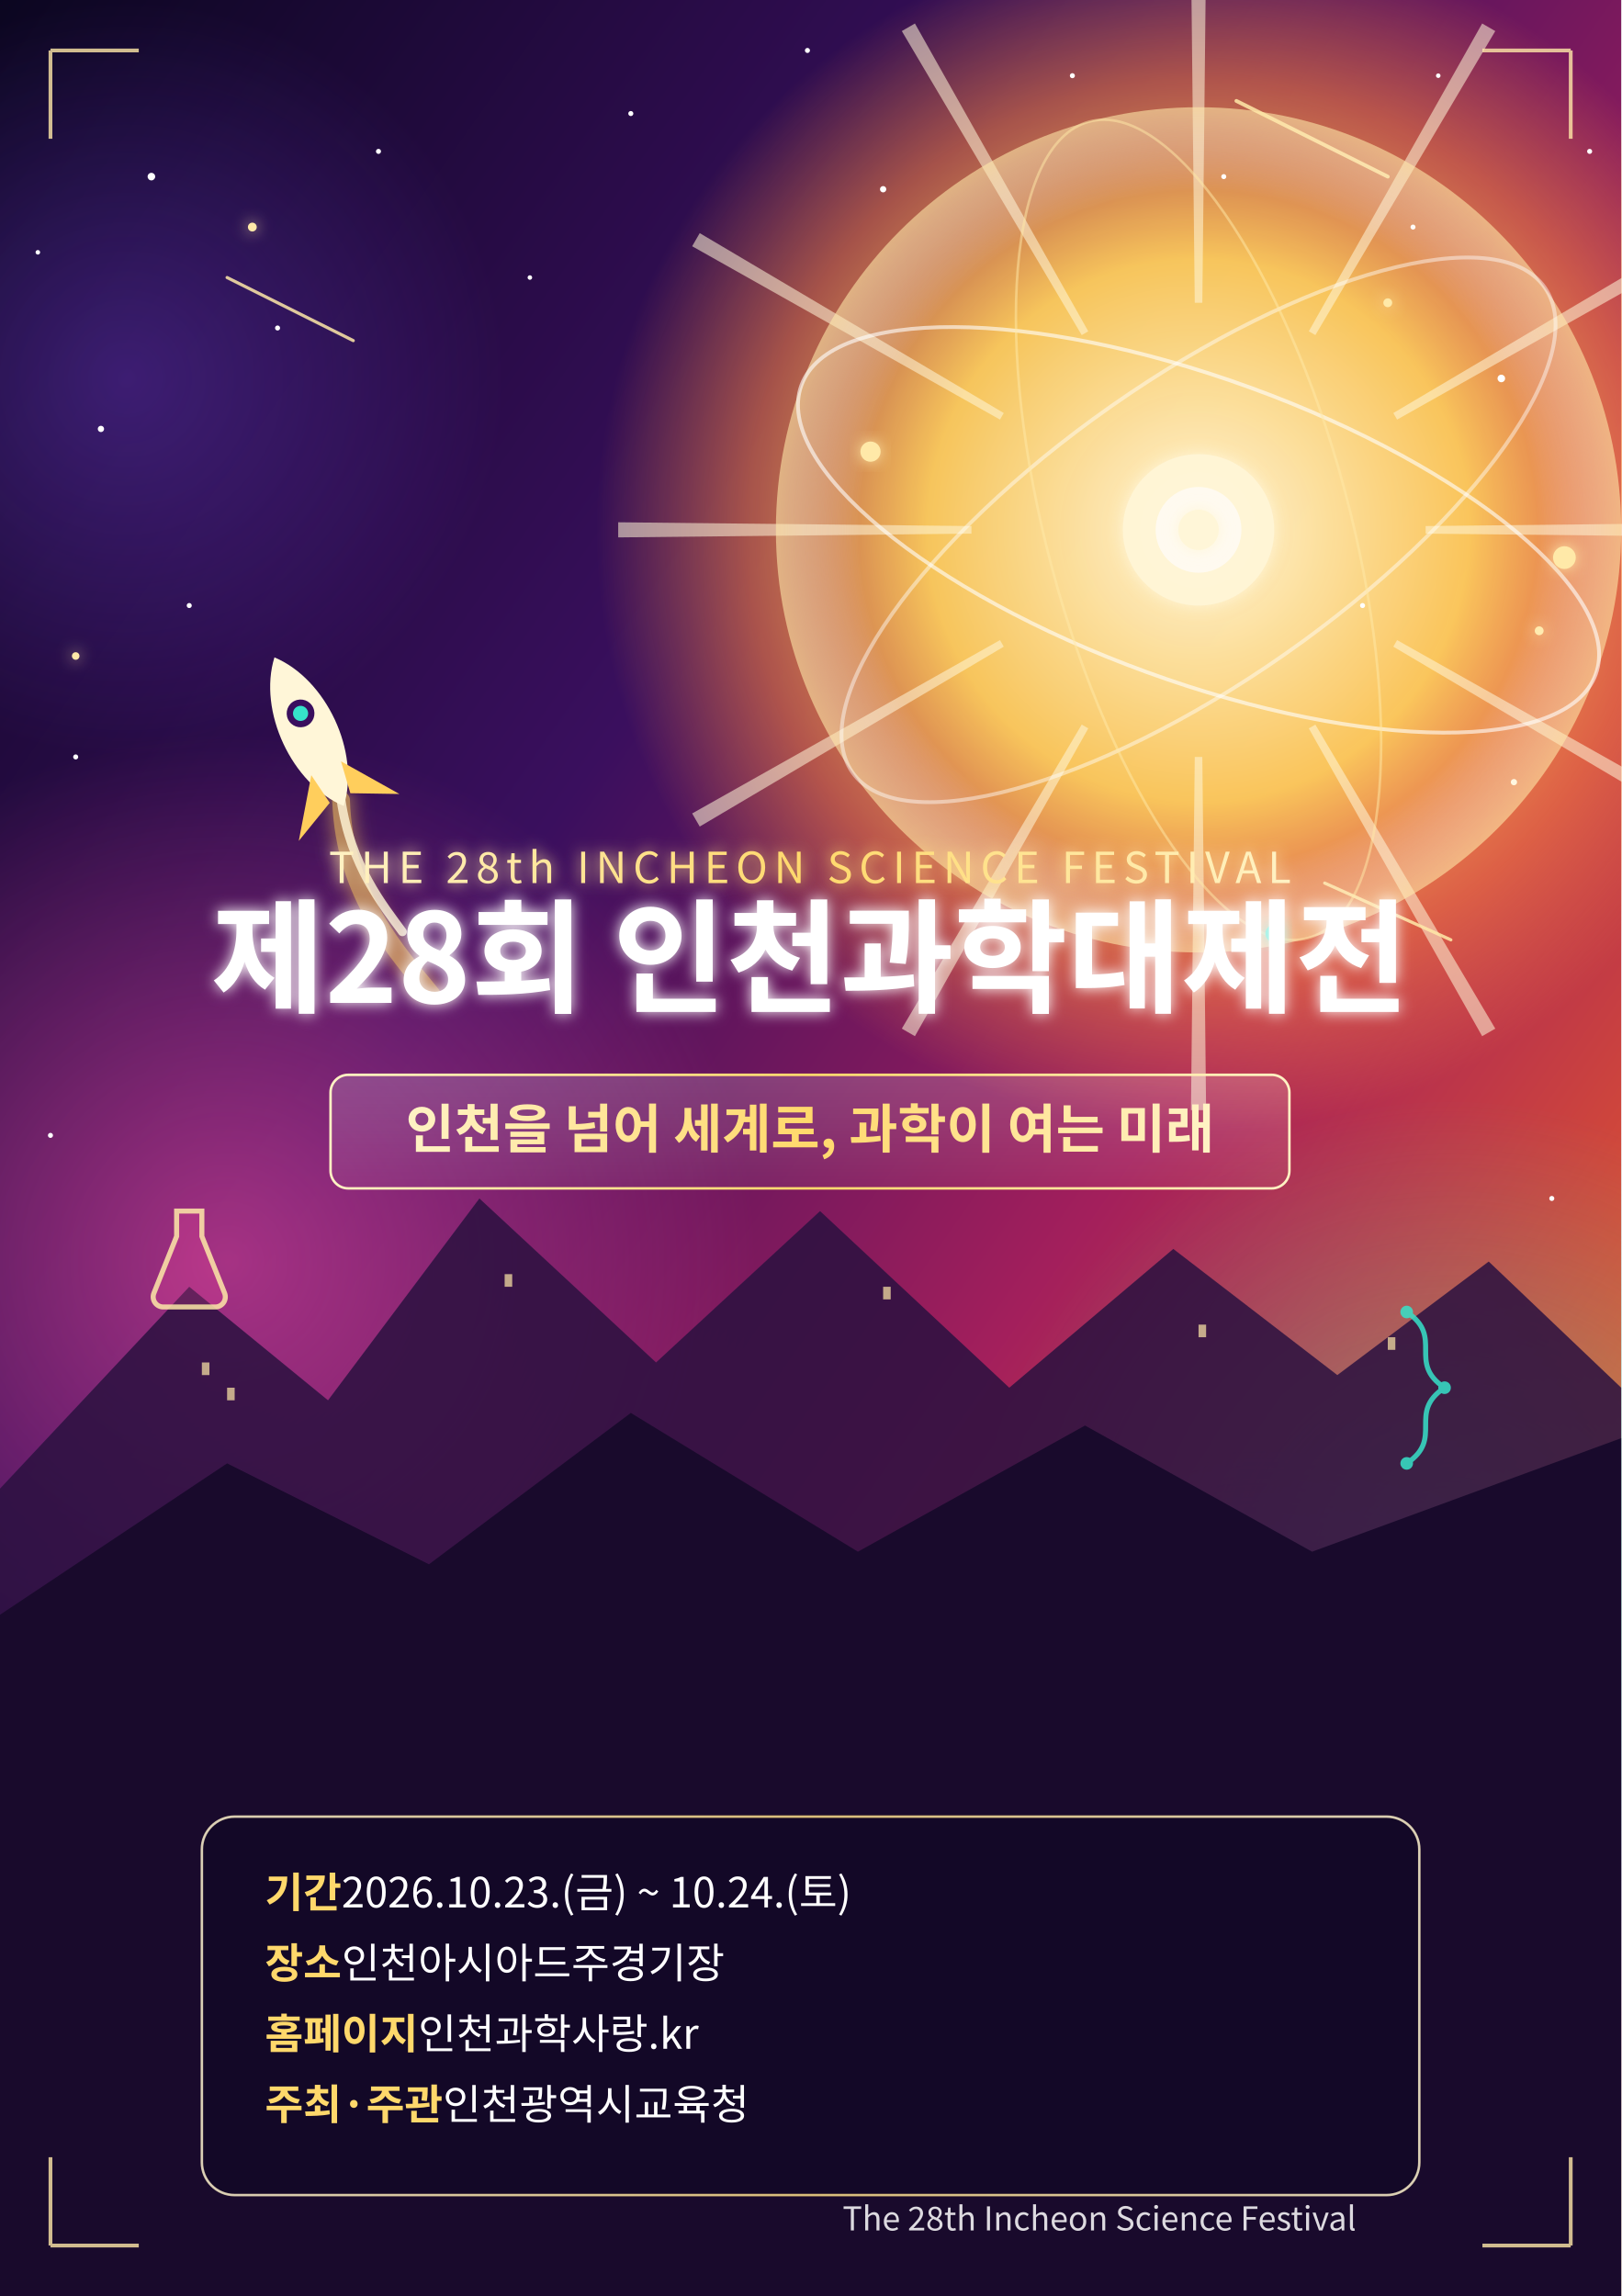
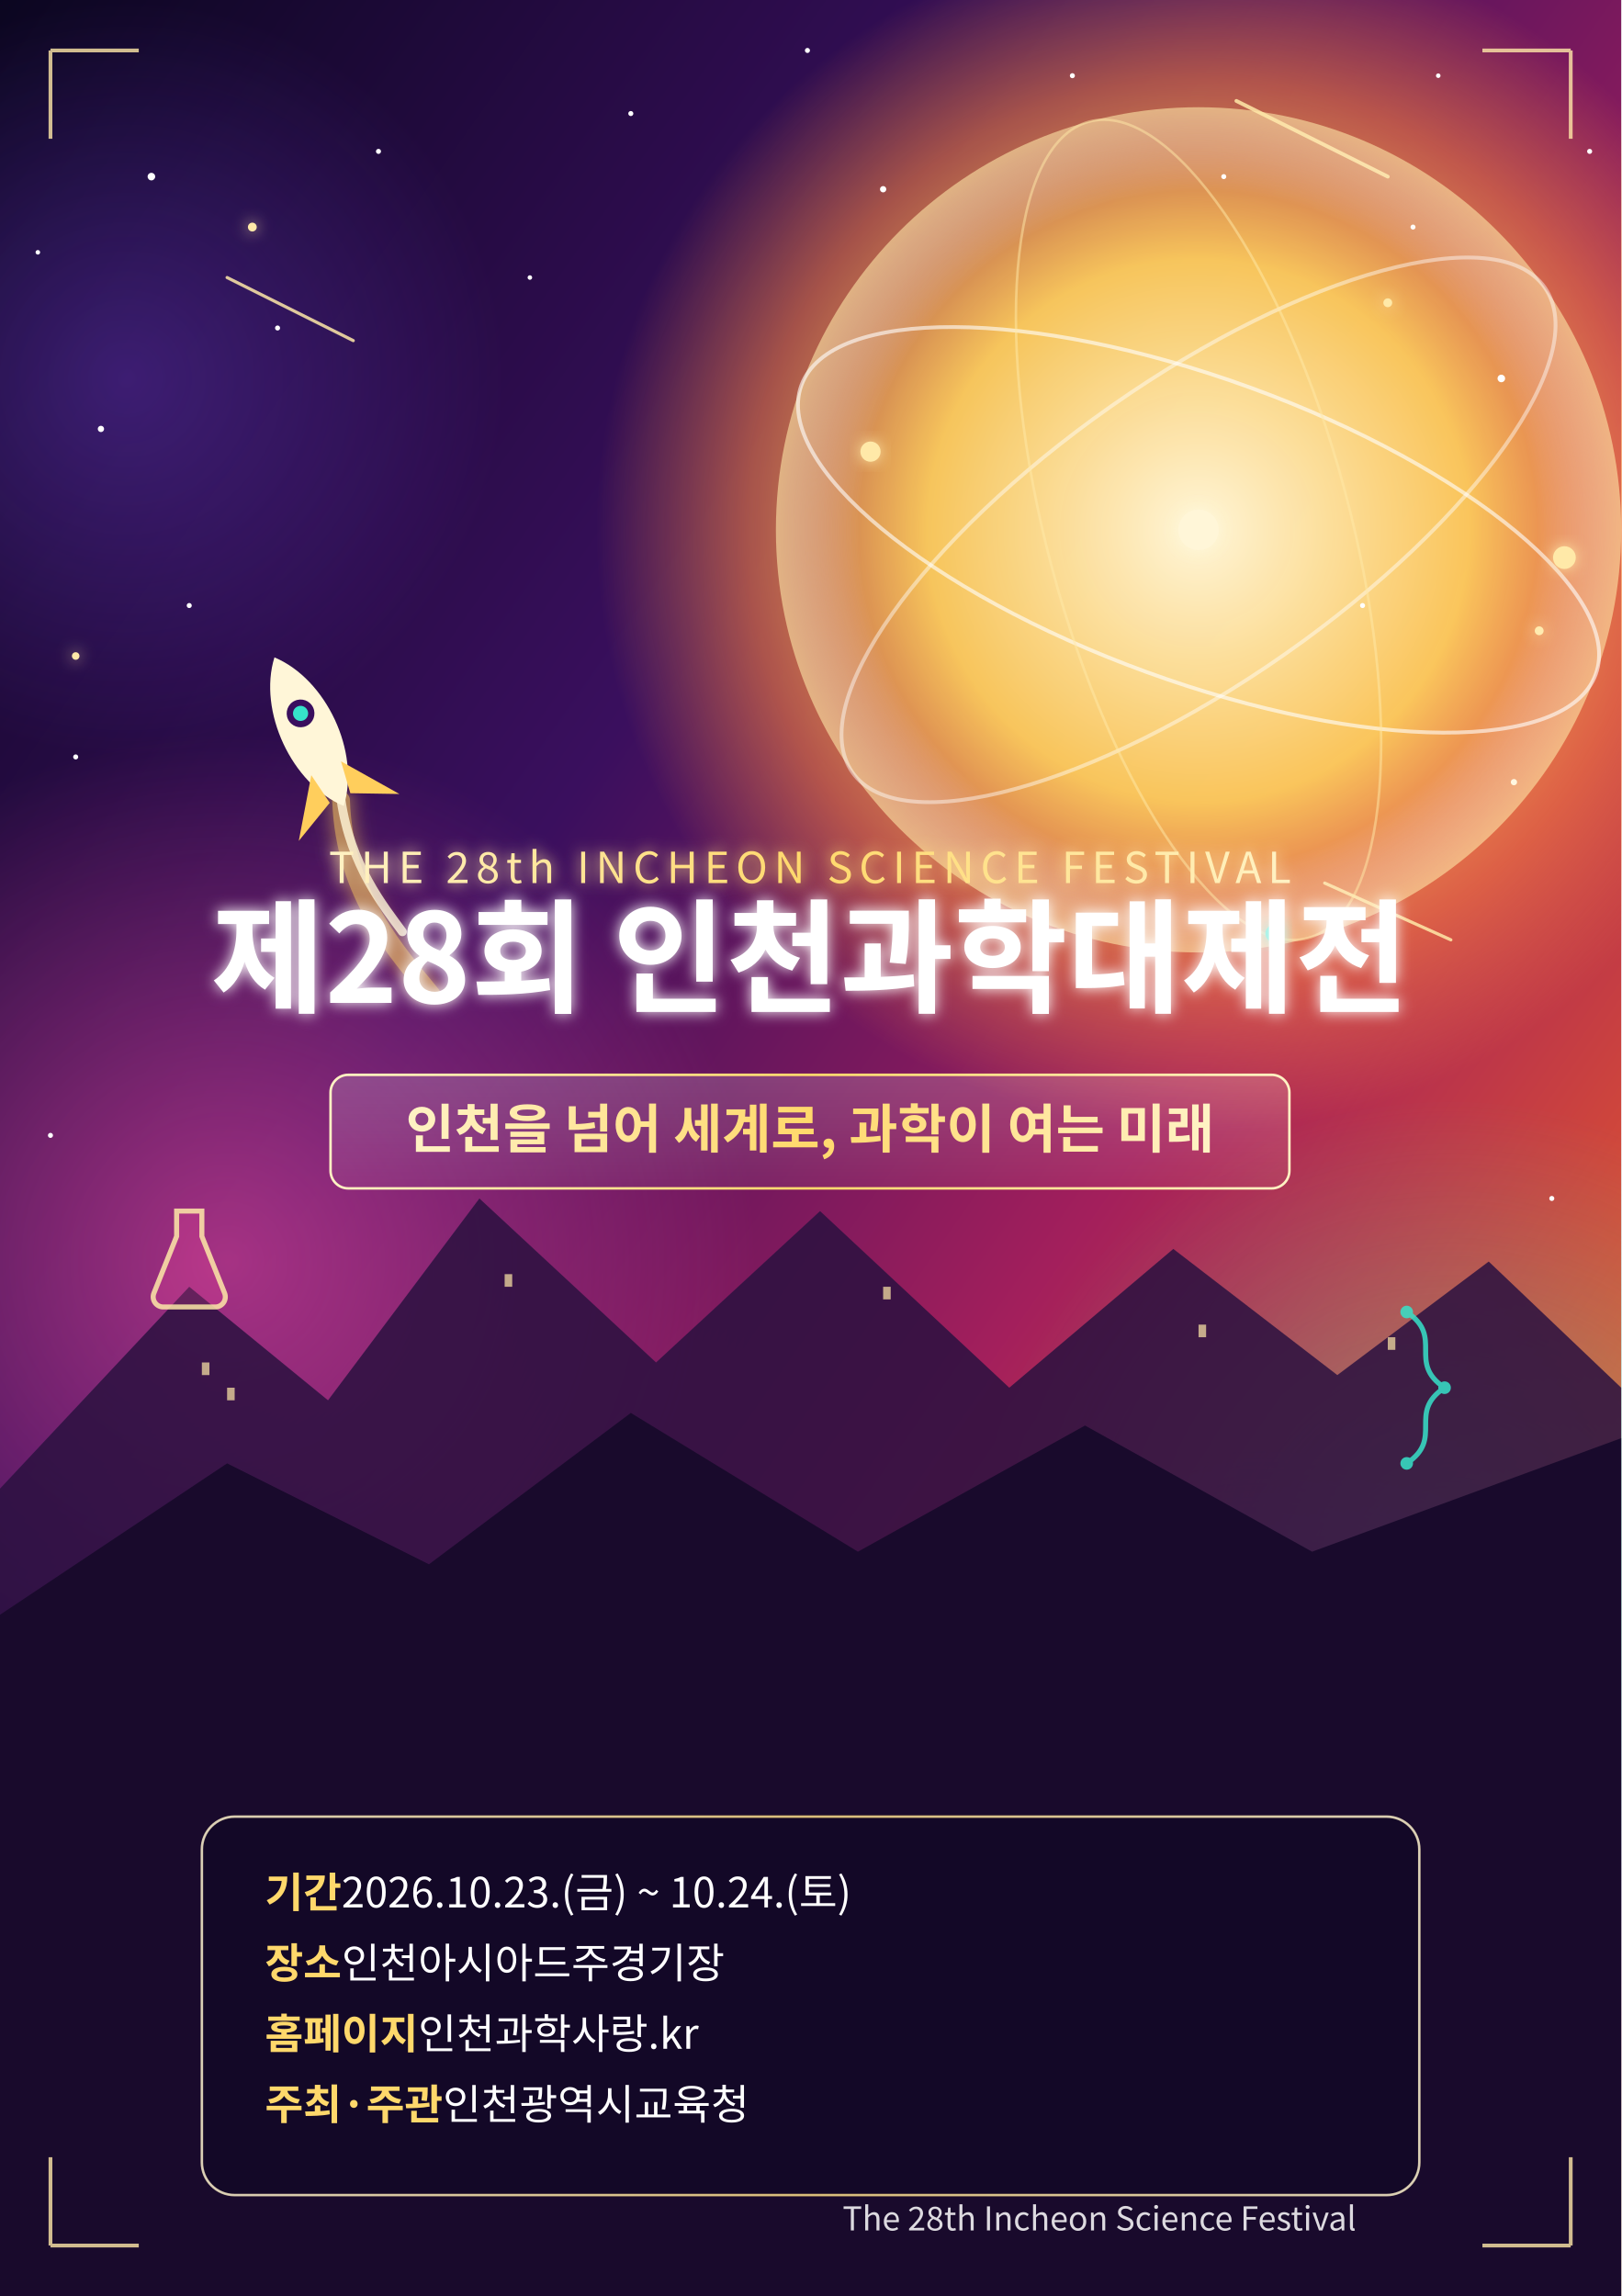
<svg xmlns="http://www.w3.org/2000/svg" width="257mm" height="364mm" viewBox="0 0 1285 1820" font-family="Noto Sans CJK KR, sans-serif">
  <defs>
    <linearGradient id="bg" x1="0%" y1="0%" x2="100%" y2="100%">
      <stop offset="0%" stop-color="#0b0620" />
      <stop offset="35%" stop-color="#3a0f5e" />
      <stop offset="60%" stop-color="#a31f5c" />
      <stop offset="80%" stop-color="#e0552f" />
      <stop offset="100%" stop-color="#ffc24b" />
    </linearGradient>
    <radialGradient id="sun" cx="50%" cy="50%" r="50%">
      <stop offset="0%" stop-color="#fff6d8" />
      <stop offset="45%" stop-color="#ffce5c" stop-opacity="0.95" />
      <stop offset="75%" stop-color="#ff8a3d" stop-opacity="0.55" />
      <stop offset="100%" stop-color="#ff8a3d" stop-opacity="0" />
    </radialGradient>
    <radialGradient id="nebulaPink" cx="50%" cy="50%" r="50%">
      <stop offset="0%" stop-color="#ff4fa3" stop-opacity="0.55" />
      <stop offset="100%" stop-color="#ff4fa3" stop-opacity="0" />
    </radialGradient>
    <radialGradient id="nebulaTeal" cx="50%" cy="50%" r="50%">
      <stop offset="0%" stop-color="#36e2c9" stop-opacity="0.4" />
      <stop offset="100%" stop-color="#36e2c9" stop-opacity="0" />
    </radialGradient>
    <radialGradient id="nebulaPurple" cx="50%" cy="50%" r="50%">
      <stop offset="0%" stop-color="#8a4dff" stop-opacity="0.5" />
      <stop offset="100%" stop-color="#8a4dff" stop-opacity="0" />
    </radialGradient>
    <linearGradient id="panel" x1="0%" y1="0%" x2="0%" y2="100%">
      <stop offset="0%" stop-color="#ffffff" stop-opacity="0.18" />
      <stop offset="100%" stop-color="#ffffff" stop-opacity="0.05" />
    </linearGradient>
    <linearGradient id="goldText" x1="0%" y1="0%" x2="100%" y2="0%">
      <stop offset="0%" stop-color="#fff2c4" />
      <stop offset="50%" stop-color="#ffd86b" />
      <stop offset="100%" stop-color="#fff2c4" />
    </linearGradient>
    <radialGradient id="ringGlow" cx="50%" cy="50%" r="50%">
      <stop offset="80%" stop-color="#ffffff" stop-opacity="0" />
      <stop offset="100%" stop-color="#ffe9a8" stop-opacity="0.6" />
    </radialGradient>
    <filter id="glow" x="-50%" y="-50%" width="200%" height="200%">
      <feGaussianBlur stdDeviation="6" result="b" />
      <feMerge>
        <feMergeNode in="b" />
        <feMergeNode in="SourceGraphic" />
      </feMerge>
    </filter>
  </defs>
  <rect x="0" y="0" width="1285" height="1820" fill="url(#bg)" />
  <circle cx="180" cy="1000" r="420" fill="url(#nebulaPink)" />
  <circle cx="1150" cy="1250" r="380" fill="url(#nebulaTeal)" />
  <circle cx="1000" cy="1500" r="350" fill="url(#nebulaPurple)" />
  <circle cx="100" cy="300" r="300" fill="url(#nebulaPurple)" opacity="0.6" />
  <circle cx="950" cy="420" r="480" fill="url(#sun)" />
-   <g transform="translate(950,420)" opacity="0.55">
-     <g fill="#fff6d8">
-       <path d="M-6 -460 L6 -460 L3 -180 L-3 -180 Z" transform="rotate(0)" />
-       <path d="M-6 -460 L6 -460 L3 -180 L-3 -180 Z" transform="rotate(30)" />
-       <path d="M-6 -460 L6 -460 L3 -180 L-3 -180 Z" transform="rotate(60)" />
-       <path d="M-6 -460 L6 -460 L3 -180 L-3 -180 Z" transform="rotate(90)" />
-       <path d="M-6 -460 L6 -460 L3 -180 L-3 -180 Z" transform="rotate(120)" />
-       <path d="M-6 -460 L6 -460 L3 -180 L-3 -180 Z" transform="rotate(150)" />
-       <path d="M-6 -460 L6 -460 L3 -180 L-3 -180 Z" transform="rotate(180)" />
-       <path d="M-6 -460 L6 -460 L3 -180 L-3 -180 Z" transform="rotate(210)" />
-       <path d="M-6 -460 L6 -460 L3 -180 L-3 -180 Z" transform="rotate(240)" />
-       <path d="M-6 -460 L6 -460 L3 -180 L-3 -180 Z" transform="rotate(270)" />
-       <path d="M-6 -460 L6 -460 L3 -180 L-3 -180 Z" transform="rotate(300)" />
-       <path d="M-6 -460 L6 -460 L3 -180 L-3 -180 Z" transform="rotate(330)" />
-     </g>
-   </g>
-   <circle cx="950" cy="420" r="60" fill="#fff6d8" opacity="0.9" filter="url(#glow)" />
-   <circle cx="950" cy="420" r="34" fill="#fffaf0" />
  <g fill="#ffffff">
    <circle cx="120" cy="140" r="3" />
    <circle cx="220" cy="260" r="2" />
    <circle cx="80" cy="340" r="2.5" />
    <circle cx="300" cy="120" r="2" />
    <circle cx="1120" cy="180" r="2" />
    <circle cx="1190" cy="300" r="3" />
    <circle cx="60" cy="600" r="2" />
    <circle cx="1200" cy="620" r="2.5" />
    <circle cx="40" cy="900" r="2" />
    <circle cx="1230" cy="950" r="2" />
    <circle cx="500" cy="90" r="2" />
    <circle cx="700" cy="150" r="2.5" />
    <circle cx="850" cy="60" r="2" />
    <circle cx="150" cy="480" r="2" />
    <circle cx="1080" cy="480" r="2" />
    <circle cx="970" cy="140" r="2" />
    <circle cx="420" cy="220" r="1.8" />
    <circle cx="1260" cy="120" r="2" />
    <circle cx="30" cy="200" r="1.8" />
    <circle cx="640" cy="40" r="2" />
    <circle cx="1140" cy="60" r="1.8" />
  </g>
  <g fill="#ffe9a8" filter="url(#glow)">
    <circle cx="200" cy="180" r="3.5" />
    <circle cx="1100" cy="240" r="3.5" />
    <circle cx="60" cy="520" r="3" />
    <circle cx="1220" cy="500" r="3.5" />
  </g>
  <g stroke="#ffe9a8" stroke-linecap="round" opacity="0.85">
    <line x1="980" y1="80" x2="1100" y2="140" stroke-width="3" />
    <line x1="180" y1="220" x2="280" y2="270" stroke-width="2.5" />
    <line x1="1050" y1="700" x2="1150" y2="745" stroke-width="2.5" />
  </g>
  <path d="M0 1180 L150 1020 L260 1110 L380 950 L520 1080 L650 960 L800 1100 L930 990 L1060 1090 L1180 1000 L1285 1100 L1285 1820 L0 1820 Z" fill="#2a1140" opacity="0.85" />
  <path d="M0 1280 L180 1160 L340 1240 L500 1120 L680 1230 L860 1130 L1040 1230 L1285 1140 L1285 1820 L0 1820 Z" fill="#190a2c" />
  <g fill="#ffe9a8" opacity="0.7">
    <rect x="160" y="1080" width="6" height="10" />
    <rect x="180" y="1100" width="6" height="10" />
    <rect x="400" y="1010" width="6" height="10" />
    <rect x="700" y="1020" width="6" height="10" />
    <rect x="950" y="1050" width="6" height="10" />
    <rect x="1100" y="1060" width="6" height="10" />
  </g>
  <g transform="translate(950,420)">
    <circle r="335" fill="url(#ringGlow)" />
    <ellipse rx="335" ry="120" fill="none" stroke="#ffffff" stroke-width="3" opacity="0.6" transform="rotate(20)" />
    <ellipse rx="335" ry="120" fill="none" stroke="#ffffff" stroke-width="3" opacity="0.45" transform="rotate(-35)" />
    <ellipse rx="335" ry="120" fill="none" stroke="#ffe9a8" stroke-width="2" opacity="0.5" transform="rotate(75)" />
    <circle r="16" fill="#fff6d8" filter="url(#glow)" />
    <circle cx="290" cy="22" r="9" fill="#ffe9a8" filter="url(#glow)" />
    <circle cx="-260" cy="-62" r="8" fill="#ffe9a8" filter="url(#glow)" />
    <circle cx="60" cy="320" r="7" fill="#36e2c9" filter="url(#glow)" />
  </g>
  <g transform="translate(245,580) rotate(-25)">
    <path d="M0 60 C-30 130 -10 190 0 230" stroke="#ffce5c" stroke-width="14" fill="none" opacity="0.6" stroke-linecap="round" filter="url(#glow)" />
    <path d="M0 60 C-15 110 -5 150 0 175" stroke="#fff6d8" stroke-width="7" fill="none" opacity="0.8" stroke-linecap="round" />
    <path d="M0 -65 C30 -32 30 32 0 65 C-30 32 -30 -32 0 -65 Z" fill="#fff6d8" />
    <path d="M-13 32 L-44 75 L-9 58 Z" fill="#ffce5c" />
    <path d="M13 32 L44 75 L9 58 Z" fill="#ffce5c" />
    <circle cx="0" cy="-16" r="11" fill="#3a0f5e" />
    <circle cx="0" cy="-16" r="6" fill="#36e2c9" />
  </g>
  <g transform="translate(150,1000)" fill="none" stroke="#ffe9a8" stroke-width="4" opacity="0.85">
    <path d="M-10 -40 h20 v20 l18 45 a8 8 0 0 1 -8 11 h-40 a8 8 0 0 1 -8 -11 l18 -45 Z" fill="#ff4fa3" fill-opacity="0.25" />
  </g>
  <g transform="translate(1130,1080)" stroke="#36e2c9" stroke-width="4" fill="none" opacity="0.85">
    <path d="M-15 -40 C15 -20 -15 0 15 20 C-15 40 15 60 -15 80" />
    <circle cx="-15" cy="-40" r="3" fill="#36e2c9" />
    <circle cx="15" cy="20" r="3" fill="#36e2c9" />
    <circle cx="-15" cy="80" r="3" fill="#36e2c9" />
  </g>
  <g stroke="#ffe9a8" stroke-width="3" opacity="0.8" fill="none">
    <path d="M40 40 h70 M40 40 v70" />
    <path d="M1245 40 h-70 M1245 40 v70" />
    <path d="M40 1780 h70 M40 1780 v-70" />
    <path d="M1245 1780 h-70 M1245 1780 v-70" />
  </g>
  <text x="642" y="700" text-anchor="middle" fill="url(#goldText)" font-size="34" letter-spacing="5" filter="url(#glow)">THE 28th INCHEON SCIENCE FESTIVAL</text>
  <text x="642" y="795" text-anchor="middle" fill="#ffffff" font-size="98" font-weight="700" filter="url(#glow)">제28회 인천과학대제전</text>
  <rect x="262" y="852" width="760" height="90" rx="14" fill="url(#panel)" stroke="url(#goldText)" stroke-width="2" />
  <text x="642" y="910" text-anchor="middle" fill="url(#goldText)" font-size="42" font-weight="700">인천을 넘어 세계로, 과학이 여는 미래</text>
  <rect x="160" y="1440" width="965" height="300" rx="26" fill="#120726" opacity="0.8" stroke="url(#goldText)" stroke-width="2" />
  <rect x="160" y="1440" width="965" height="300" rx="26" fill="none" stroke="#ffffff" stroke-width="1" opacity="0.25" />
  <g fill="#ffffff" font-size="33">
    <text x="210" y="1512">
      <tspan fill="#ffd86b" font-weight="700">기간 </tspan>2026.10.23.(금) ~ 10.24.(토)</text>
    <text x="210" y="1568">
      <tspan fill="#ffd86b" font-weight="700">장소 </tspan>인천아시아드주경기장</text>
    <text x="210" y="1624">
      <tspan fill="#ffd86b" font-weight="700">홈페이지 </tspan>인천과학사랑.kr</text>
    <text x="210" y="1680">
      <tspan fill="#ffd86b" font-weight="700">주최·주관 </tspan>인천광역시교육청</text>
  </g>
  <text x="1075" y="1768" text-anchor="end" fill="#ffffff" font-size="26" opacity="0.85">The 28th Incheon Science Festival</text>
</svg>
